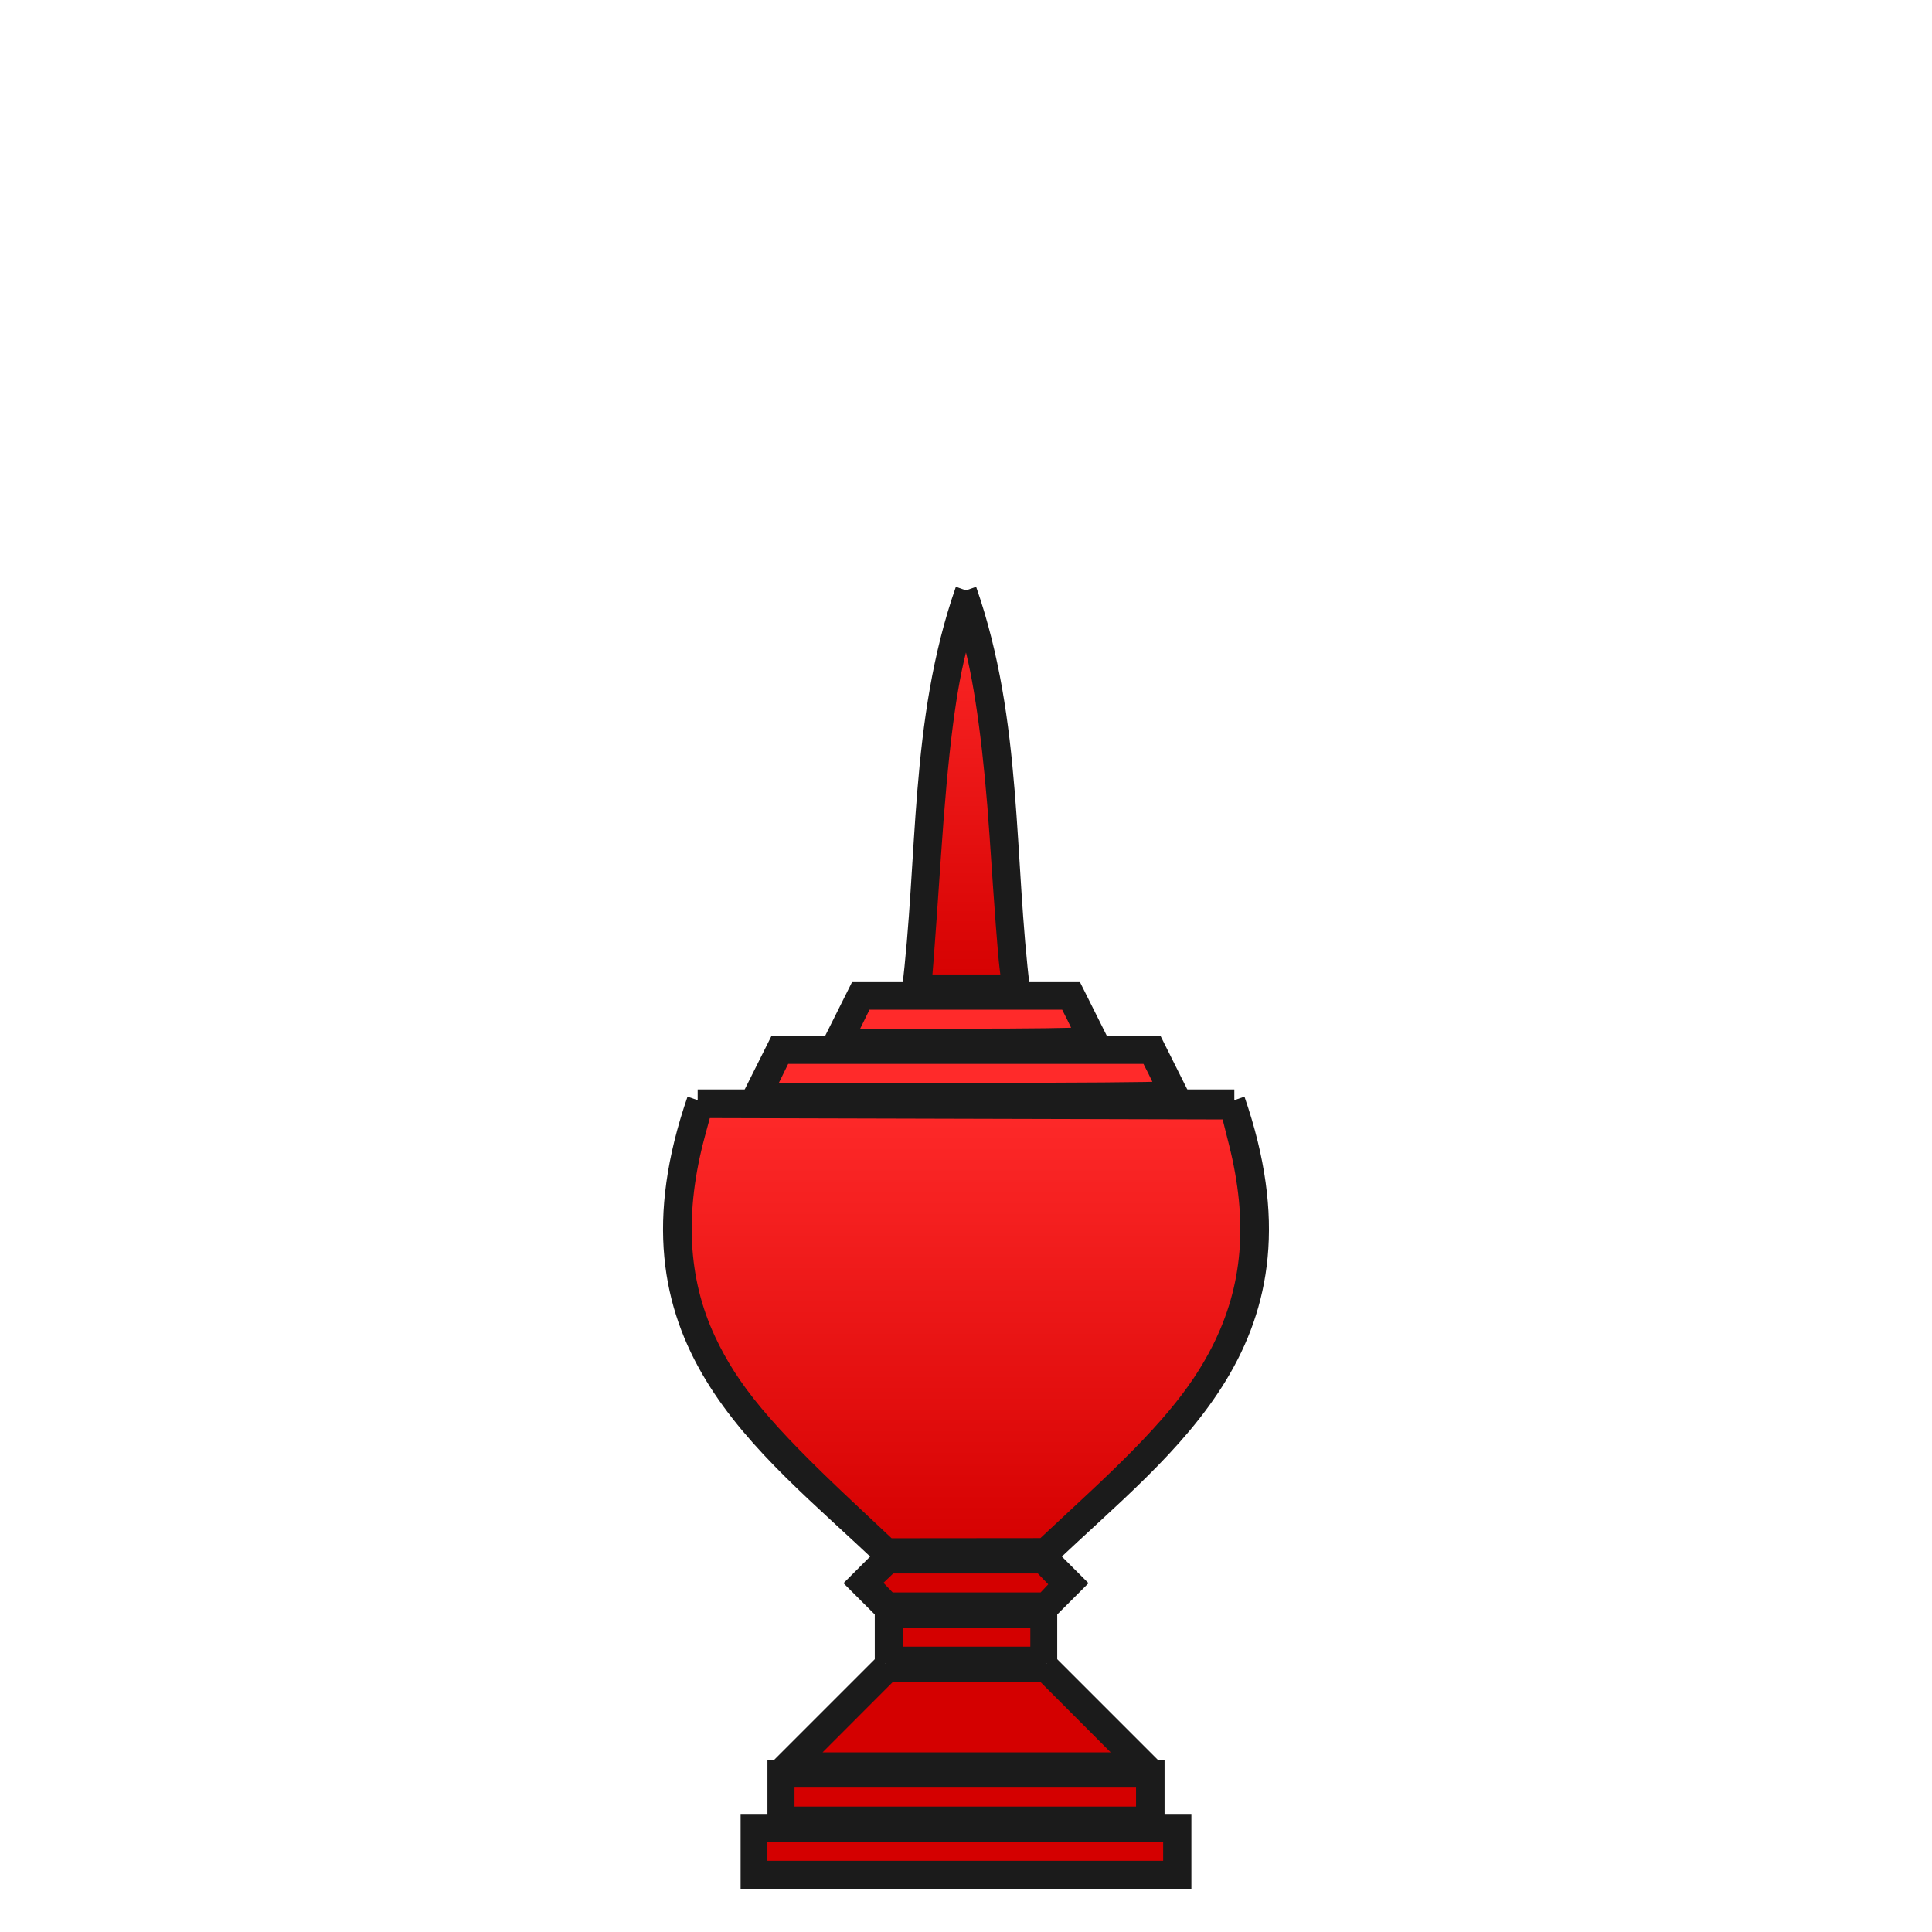
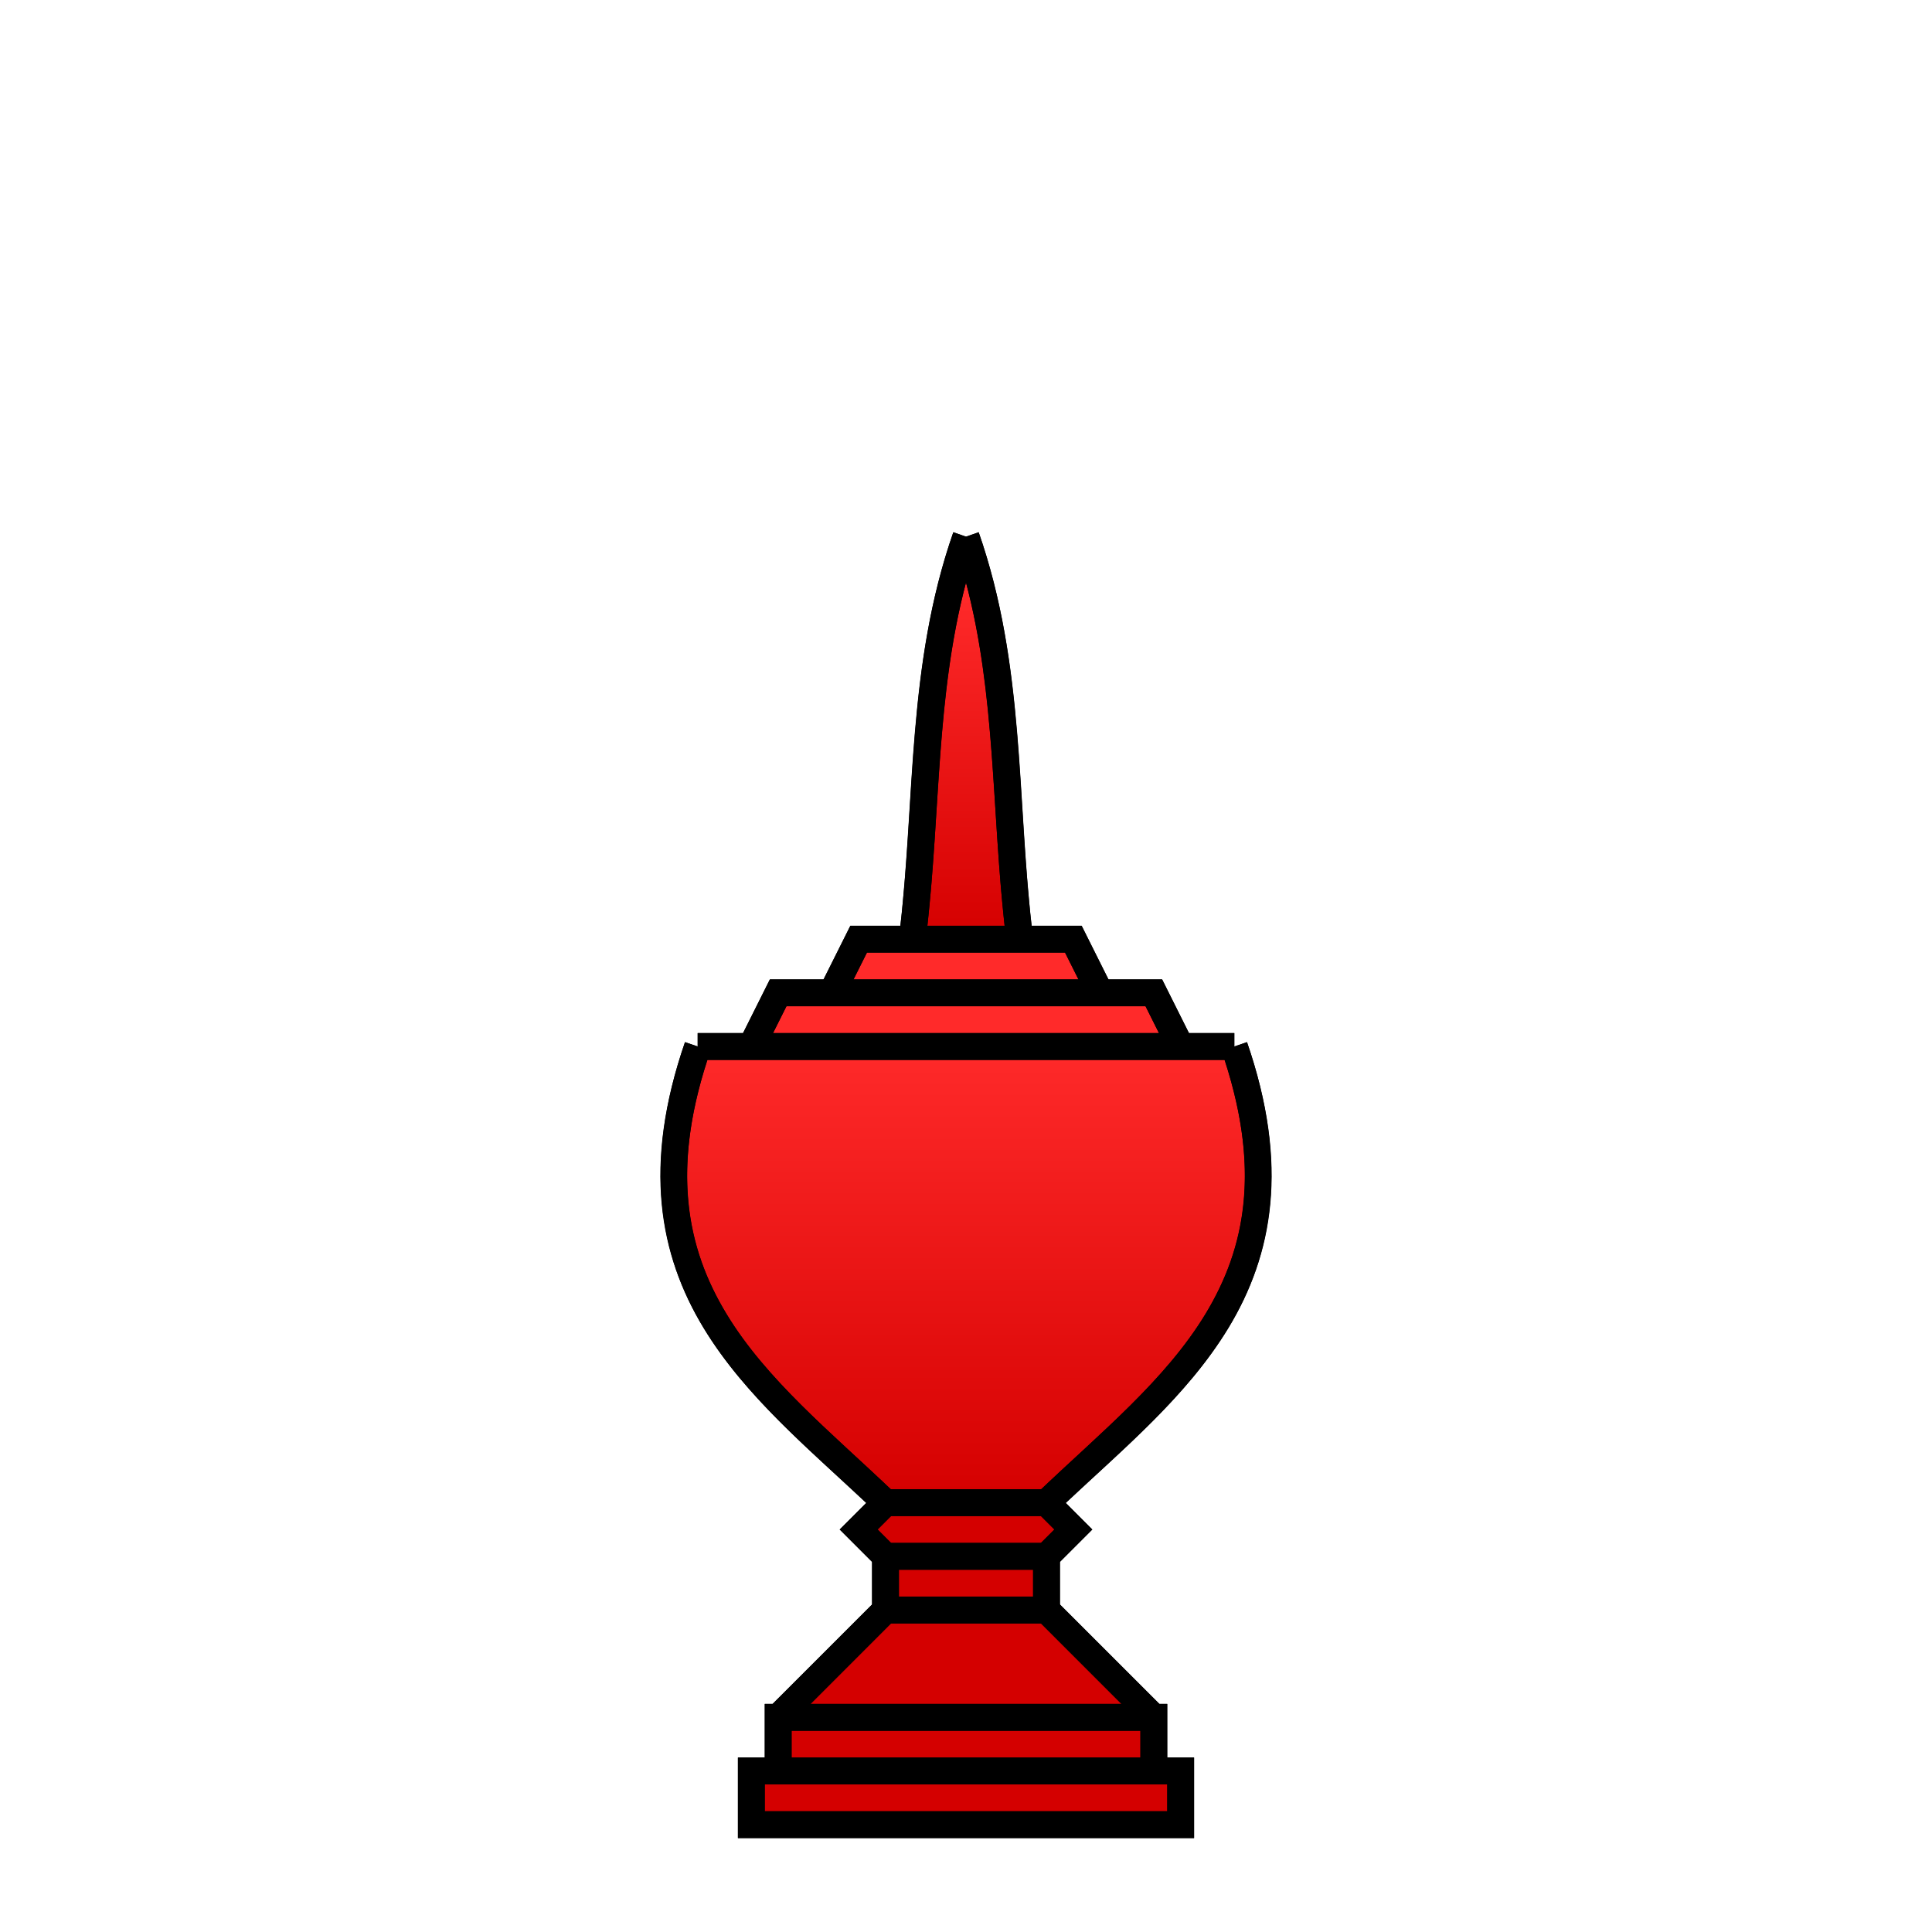
<svg xmlns="http://www.w3.org/2000/svg" xmlns:xlink="http://www.w3.org/1999/xlink" width="360" height="360" viewBox="0 0 95.25 95.25" version="1.1" id="svg8">
  <defs id="defs2">
-     <linearGradient id="linearGradient2455">
-       <stop style="stop-color:#ff2a2a;stop-opacity:1" offset="0" id="stop2451" />
-       <stop style="stop-color:#d40000;stop-opacity:1" offset="1" id="stop2453" />
+     <linearGradient id="linearGradient3453">
+       <stop style="stop-color:#ff2a2a;stop-opacity:1" offset="0" id="stop3449" />
+       <stop style="stop-color:#d40000;stop-opacity:1" offset="1" id="stop3451" />
    </linearGradient>
-     <linearGradient id="linearGradient2447">
-       <stop style="stop-color:#ff2a2a;stop-opacity:1" offset="0" id="stop2443" />
-       <stop style="stop-color:#d40000;stop-opacity:1" offset="1" id="stop2445" />
+     <linearGradient id="linearGradient3445">
+       <stop style="stop-color:#ff2a2a;stop-opacity:1" offset="0" id="stop3441" />
+       <stop style="stop-color:#d40000;stop-opacity:1" offset="1" id="stop3443" />
    </linearGradient>
-     <linearGradient xlink:href="#linearGradient2447" id="linearGradient2449" x1="180" y1="205" x2="180" y2="290" gradientUnits="userSpaceOnUse" />
-     <linearGradient xlink:href="#linearGradient2455" id="linearGradient2457" x1="180" y1="110" x2="180" y2="185" gradientUnits="userSpaceOnUse" />
+     <linearGradient xlink:href="#linearGradient3445" id="linearGradient3447" x1="180" y1="195" x2="180" y2="280" gradientUnits="userSpaceOnUse" />
+     <linearGradient xlink:href="#linearGradient3453" id="linearGradient3455" x1="180" y1="110" x2="180" y2="175" gradientUnits="userSpaceOnUse" />
  </defs>
-   <g id="layer1" transform="translate(0,-201.75)">
-     <path style="fill:none;stroke:#1b1b1b;stroke-width:1.058;stroke-miterlimit:4;stroke-dasharray:none;stroke-opacity:1" d="m 43.656,283.771 h 3.969" id="path13060" />
-     <path style="fill:none;stroke:#1b1b1b;stroke-width:1.058;stroke-miterlimit:4;stroke-dasharray:none;stroke-opacity:1" d="m 43.656,283.771 v -2.646 h 3.969" id="path13066" />
-     <path style="fill:none;stroke:#1b1b1b;stroke-width:1.058;stroke-miterlimit:4;stroke-dasharray:none;stroke-opacity:1" d="m 43.656,281.125 -1.323,-1.323 1.323,-1.323 h 3.969" id="path13068" />
-     <path style="fill:none;stroke:#1b1b1b;stroke-width:1.058;stroke-miterlimit:4;stroke-dasharray:none;stroke-opacity:1" d="m 43.656,278.479 c -5.998,-5.741 -13.337,-10.673 -9.26,-22.49" id="path13076" />
-     <path style="fill:none;stroke:#1b1b1b;stroke-width:1.058;stroke-miterlimit:4;stroke-dasharray:none;stroke-opacity:1" d="M 34.396,255.99 H 47.625" id="path13078" />
-     <path style="fill:none;stroke:#1b1b1b;stroke-width:1.058;stroke-miterlimit:4;stroke-dasharray:none;stroke-opacity:1" d="m 37.042,255.99 1.323,-2.646 h 9.26" id="path13088" />
-     <path style="fill:none;stroke:#1b1b1b;stroke-width:1.058;stroke-miterlimit:4;stroke-dasharray:none;stroke-opacity:1" d="m 41.01,253.344 1.323,-2.646 h 5.292" id="path13090" />
-     <path style="fill:none;stroke:#1b1b1b;stroke-width:1.058;stroke-miterlimit:4;stroke-dasharray:none;stroke-opacity:1" d="m 47.625,230.854 c -2.282,6.528 -1.819,13.226 -2.646,19.844" id="path13092" />
-     <path style="fill:none;stroke:#1b1b1b;stroke-width:1.058;stroke-miterlimit:4;stroke-dasharray:none;stroke-opacity:1" d="M 47.625,294.354 H 37.042 v -2.646 h 10.583" id="path13139" />
-     <path style="fill:none;stroke:#1b1b1b;stroke-width:1.058;stroke-miterlimit:4;stroke-dasharray:none;stroke-opacity:1" d="m 38.365,291.708 v -2.646 h 9.26" id="path13141" />
-     <path style="fill:none;stroke:#1b1b1b;stroke-width:1.058;stroke-miterlimit:4;stroke-dasharray:none;stroke-opacity:1" d="m 43.656,283.771 -5.292,5.292" id="path13299" />
-     <path style="fill:none;stroke:#1b1b1b;stroke-width:1.058;stroke-miterlimit:4;stroke-dasharray:none;stroke-opacity:1" d="m 51.594,283.771 h -3.969" id="path13060-4" />
-     <path style="fill:none;stroke:#1b1b1b;stroke-width:1.058;stroke-miterlimit:4;stroke-dasharray:none;stroke-opacity:1" d="m 51.594,283.771 v -2.646 h -3.969" id="path13066-7" />
-     <path style="fill:none;stroke:#1b1b1b;stroke-width:1.058;stroke-miterlimit:4;stroke-dasharray:none;stroke-opacity:1" d="m 51.594,281.125 1.323,-1.323 -1.323,-1.323 h -3.969" id="path13068-8" />
-     <path style="fill:none;stroke:#1b1b1b;stroke-width:1.058;stroke-miterlimit:4;stroke-dasharray:none;stroke-opacity:1" d="m 51.594,278.479 c 5.998,-5.741 13.337,-10.673 9.26,-22.49" id="path13076-4" />
-     <path style="fill:none;stroke:#1b1b1b;stroke-width:1.058;stroke-miterlimit:4;stroke-dasharray:none;stroke-opacity:1" d="M 60.854,255.99 H 47.625" id="path13078-5" />
-     <path style="fill:none;stroke:#1b1b1b;stroke-width:1.058;stroke-miterlimit:4;stroke-dasharray:none;stroke-opacity:1" d="m 58.208,255.99 -1.323,-2.646 h -9.26" id="path13088-0" />
-     <path style="fill:none;stroke:#1b1b1b;stroke-width:1.058;stroke-miterlimit:4;stroke-dasharray:none;stroke-opacity:1" d="m 54.24,253.344 -1.323,-2.646 h -5.292" id="path13090-3" />
-     <path style="fill:none;stroke:#1b1b1b;stroke-width:1.058;stroke-miterlimit:4;stroke-dasharray:none;stroke-opacity:1" d="m 47.625,230.854 c 2.282,6.528 1.819,13.226 2.646,19.844" id="path13092-6" />
-     <path style="fill:none;stroke:#1b1b1b;stroke-width:1.058;stroke-miterlimit:4;stroke-dasharray:none;stroke-opacity:1" d="m 47.625,294.354 h 10.583 v -2.646 H 47.625" id="path13139-1" />
-     <path style="fill:none;stroke:#1b1b1b;stroke-width:1.058;stroke-miterlimit:4;stroke-dasharray:none;stroke-opacity:1" d="m 56.885,291.708 v -2.646 H 47.625" id="path13141-0" />
-     <path style="fill:none;stroke:#1b1b1b;stroke-width:1.058;stroke-miterlimit:4;stroke-dasharray:none;stroke-opacity:1" d="m 51.594,283.771 5.292,5.292" id="path13299-6" />
-     <path style="fill:url(#linearGradient2449);stroke:#1b1b1b;stroke-width:2.02;stroke-miterlimit:4;stroke-dasharray:none;stroke-opacity:1;fill-opacity:1" d="m 158.027,280.395 c -15.238,-14.317 -21.401,-21.726 -25.698,-30.897 -5.185,-11.065 -5.836,-23.66 -1.964,-38.003 l 1.126,-4.169 48.558,0.129 48.558,0.129 1.376,5.47 c 3.656,14.534 2.649,26.727 -3.157,38.219 -4.19,8.293 -10.4,15.67 -23.382,27.776 l -9.182,8.563 -14.263,0.013 -14.263,0.013 z" id="path2421" transform="matrix(0.2645833,0,0,0.2645833,0,201.75)" />
-     <path style="fill:#ff2a2a;stroke:#1b1b1b;stroke-width:2.02;stroke-miterlimit:4;stroke-dasharray:none;stroke-opacity:1" d="m 144.874,200.007 1.362,-2.778 h 33.726 33.726 l 1.271,2.509 c 0.699,1.38 1.271,2.63 1.271,2.778 0,0.148 -16.362,0.269 -36.36,0.269 h -36.36 z" id="path2423" transform="matrix(0.2645833,0,0,0.2645833,0,201.75)" />
-     <path style="fill:#ff2a2a;stroke:#1b1b1b;stroke-width:2.02;stroke-miterlimit:4;stroke-dasharray:none;stroke-opacity:1" d="m 160.026,189.905 1.362,-2.778 h 18.574 18.574 l 1.271,2.509 c 0.699,1.38 1.271,2.63 1.271,2.778 0,0.148 -9.543,0.269 -21.208,0.269 h -21.208 z" id="path2425" transform="matrix(0.2645833,0,0,0.2645833,0,201.75)" />
-     <path style="fill:url(#linearGradient2457);stroke:#1b1b1b;stroke-width:2.02;stroke-miterlimit:4;stroke-dasharray:none;stroke-opacity:1;fill-opacity:1" d="m 172.969,178.667 c 0.176,-2.153 0.782,-10.733 1.347,-19.067 1.35,-19.91 2.858,-31.715 5.07,-39.667 l 0.627,-2.254 0.674,2.525 c 2.001,7.492 3.692,20.259 4.718,35.608 0.917,13.722 1.529,21.83 1.839,24.37 l 0.293,2.399 h -7.444 -7.444 z" id="path2429" transform="matrix(0.2645833,0,0,0.2645833,0,201.75)" />
-     <path style="fill:#d40000;stroke:#1b1b1b;stroke-width:2.02;stroke-miterlimit:4;stroke-dasharray:none;stroke-opacity:1" d="m 164.553,296.32 -1.359,-1.419 1.419,-1.359 1.419,-1.359 h 13.894 13.894 l 1.448,1.512 1.448,1.512 -1.189,1.266 -1.189,1.266 H 180.125 165.912 Z" id="path2431" transform="matrix(0.2645833,0,0,0.2645833,0,201.75)" />
-     <path style="fill:#d40000;stroke:#1b1b1b;stroke-width:2.02;stroke-miterlimit:4;stroke-dasharray:none;stroke-opacity:1" d="m 167.239,305.063 v -2.778 h 12.879 12.879 v 2.778 2.778 H 180.118 167.239 Z" id="path2433" transform="matrix(0.2645833,0,0,0.2645833,0,201.75)" />
-     <path style="fill:#d40000;stroke:#1b1b1b;stroke-width:2.02;stroke-miterlimit:4;stroke-dasharray:none;stroke-opacity:1" d="m 158.4,319.962 7.564,-7.576 h 14.155 14.155 l 7.564,7.576 7.564,7.576 h -29.282 -29.282 z" id="path2435" transform="matrix(0.2645833,0,0,0.2645833,0,201.75)" />
-     <path style="fill:#d40000;stroke:#1b1b1b;stroke-width:2.02;stroke-miterlimit:4;stroke-dasharray:none;stroke-opacity:1" d="m 147.036,334.862 v -2.778 h 32.83 32.83 v 2.778 2.778 H 179.866 147.036 Z" id="path2439" transform="matrix(0.2645833,0,0,0.2645833,0,201.75)" />
-     <path style="fill:#d40000;stroke:#1b1b1b;stroke-width:2.02;stroke-miterlimit:4;stroke-dasharray:none;stroke-opacity:1" d="m 141.985,344.964 v -2.778 h 37.881 37.881 v 2.778 2.778 H 179.866 141.985 Z" id="path2441" transform="matrix(0.2645833,0,0,0.2645833,0,201.75)" />
+   <g id="layer6" style="display:inline">
+     <path style="color:#000000;font-style:normal;font-variant:normal;font-weight:normal;font-stretch:normal;font-size:medium;line-height:normal;font-family:sans-serif;font-variant-ligatures:normal;font-variant-position:normal;font-variant-caps:normal;font-variant-numeric:normal;font-variant-alternates:normal;font-feature-settings:normal;text-indent:0;text-align:start;text-decoration:none;text-decoration-line:none;text-decoration-style:solid;text-decoration-color:#000000;letter-spacing:normal;word-spacing:normal;text-transform:none;writing-mode:lr-tb;direction:ltr;text-orientation:mixed;dominant-baseline:auto;baseline-shift:baseline;text-anchor:start;white-space:normal;shape-padding:0;clip-rule:nonzero;display:inline;overflow:visible;visibility:visible;opacity:1;isolation:auto;mix-blend-mode:normal;color-interpolation:sRGB;color-interpolation-filters:linearRGB;solid-color:#000000;solid-opacity:1;vector-effect:none;fill:#000000;fill-opacity:1;fill-rule:nonzero;stroke:none;stroke-width:5;stroke-linecap:butt;stroke-linejoin:miter;stroke-miterlimit:4;stroke-dasharray:none;stroke-dashoffset:0;stroke-opacity:1;color-rendering:auto;image-rendering:auto;shape-rendering:auto;text-rendering:auto;enable-background:accumulate" d="M 177.639,99.176 C 169.063,123.705 170.492,148.488 167.766,172.5 h -9.312 l -5,10.002 h -10 l -4.998,9.996 h -8.453 V 195 l -2.361,-0.812 c -7.89,22.868 -4.72,39.738 3.439,53.217 7.714,12.744 19.573,22.539 30.332,32.65 L 156.467,285 l 6.031,6.031 v 7.943 l -18.537,18.527 H 142.5 v 9.996 h -4.998 v 15 H 180 222.498 v -15 H 217.5 v -9.996 h -1.461 l -18.537,-18.527 v -7.943 L 203.533,285 l -4.945,-4.945 c 10.759,-10.111 22.618,-19.906 30.332,-32.65 8.159,-13.478 11.329,-30.348 3.439,-53.217 L 229.998,195 v -2.502 h -8.453 l -4.998,-9.996 h -10 l -5,-10.002 h -9.312 c -2.726,-24.012 -1.298,-48.795 -9.873,-73.324 L 180,100 Z" id="path3360" transform="scale(0.2645833)" />
+   </g>
+   <g id="layer7">
+     <path style="display:inline;color:#000000;font-style:normal;font-variant:normal;font-weight:normal;font-stretch:normal;font-size:medium;line-height:normal;font-family:sans-serif;font-variant-ligatures:normal;font-variant-position:normal;font-variant-caps:normal;font-variant-numeric:normal;font-variant-alternates:normal;font-feature-settings:normal;text-indent:0;text-align:start;text-decoration:none;text-decoration-line:none;text-decoration-style:solid;text-decoration-color:#000000;letter-spacing:normal;word-spacing:normal;text-transform:none;writing-mode:lr-tb;direction:ltr;text-orientation:mixed;dominant-baseline:auto;baseline-shift:baseline;text-anchor:start;white-space:normal;shape-padding:0;clip-rule:nonzero;overflow:visible;visibility:visible;opacity:1;isolation:auto;mix-blend-mode:normal;color-interpolation:sRGB;color-interpolation-filters:linearRGB;solid-color:#000000;solid-opacity:1;vector-effect:none;fill:url(#linearGradient3455);fill-opacity:1;fill-rule:nonzero;stroke:none;stroke-width:5;stroke-linecap:butt;stroke-linejoin:miter;stroke-miterlimit:4;stroke-dasharray:none;stroke-dashoffset:0;stroke-opacity:1;color-rendering:auto;image-rendering:auto;shape-rendering:auto;text-rendering:auto;enable-background:accumulate" d="m 180,108.568 c 5.502,20.788 4.783,42.259 7.201,63.932 H 180 172.799 c 2.419,-21.673 1.699,-43.144 7.201,-63.932 z" id="path3358" transform="scale(0.2645833)" />
+     <path style="display:inline;color:#000000;font-style:normal;font-variant:normal;font-weight:normal;font-stretch:normal;font-size:medium;line-height:normal;font-family:sans-serif;font-variant-ligatures:normal;font-variant-position:normal;font-variant-caps:normal;font-variant-numeric:normal;font-variant-alternates:normal;font-feature-settings:normal;text-indent:0;text-align:start;text-decoration:none;text-decoration-line:none;text-decoration-style:solid;text-decoration-color:#000000;letter-spacing:normal;word-spacing:normal;text-transform:none;writing-mode:lr-tb;direction:ltr;text-orientation:mixed;dominant-baseline:auto;baseline-shift:baseline;text-anchor:start;white-space:normal;shape-padding:0;clip-rule:nonzero;overflow:visible;visibility:visible;opacity:1;isolation:auto;mix-blend-mode:normal;color-interpolation:sRGB;color-interpolation-filters:linearRGB;solid-color:#000000;solid-opacity:1;vector-effect:none;fill:#ff2a2a;fill-opacity:1;fill-rule:nonzero;stroke:none;stroke-width:5;stroke-linecap:butt;stroke-linejoin:miter;stroke-miterlimit:4;stroke-dasharray:none;stroke-dashoffset:0;stroke-opacity:1;color-rendering:auto;image-rendering:auto;shape-rendering:auto;text-rendering:auto;enable-background:accumulate" d="M 161.545,177.498 H 180 198.455 l 2.502,5.004 H 180 159.043 Z" id="path3356" transform="scale(0.2645833)" />
+     <path style="display:inline;color:#000000;font-style:normal;font-variant:normal;font-weight:normal;font-stretch:normal;font-size:medium;line-height:normal;font-family:sans-serif;font-variant-ligatures:normal;font-variant-position:normal;font-variant-caps:normal;font-variant-numeric:normal;font-variant-alternates:normal;font-feature-settings:normal;text-indent:0;text-align:start;text-decoration:none;text-decoration-line:none;text-decoration-style:solid;text-decoration-color:#000000;letter-spacing:normal;word-spacing:normal;text-transform:none;writing-mode:lr-tb;direction:ltr;text-orientation:mixed;dominant-baseline:auto;baseline-shift:baseline;text-anchor:start;white-space:normal;shape-padding:0;clip-rule:nonzero;overflow:visible;visibility:visible;opacity:1;isolation:auto;mix-blend-mode:normal;color-interpolation:sRGB;color-interpolation-filters:linearRGB;solid-color:#000000;solid-opacity:1;vector-effect:none;fill:#ff2a2a;fill-opacity:1;fill-rule:nonzero;stroke:none;stroke-width:5;stroke-linecap:butt;stroke-linejoin:miter;stroke-miterlimit:4;stroke-dasharray:none;stroke-dashoffset:0;stroke-opacity:1;color-rendering:auto;image-rendering:auto;shape-rendering:auto;text-rendering:auto;enable-background:accumulate" d="M 146.545,187.5 H 180 213.455 l 2.5,4.998 H 180 144.045 Z" id="path3354" transform="scale(0.2645833)" />
+     <path style="display:inline;color:#000000;font-style:normal;font-variant:normal;font-weight:normal;font-stretch:normal;font-size:medium;line-height:normal;font-family:sans-serif;font-variant-ligatures:normal;font-variant-position:normal;font-variant-caps:normal;font-variant-numeric:normal;font-variant-alternates:normal;font-feature-settings:normal;text-indent:0;text-align:start;text-decoration:none;text-decoration-line:none;text-decoration-style:solid;text-decoration-color:#000000;letter-spacing:normal;word-spacing:normal;text-transform:none;writing-mode:lr-tb;direction:ltr;text-orientation:mixed;dominant-baseline:auto;baseline-shift:baseline;text-anchor:start;white-space:normal;shape-padding:0;clip-rule:nonzero;overflow:visible;visibility:visible;opacity:1;isolation:auto;mix-blend-mode:normal;color-interpolation:sRGB;color-interpolation-filters:linearRGB;solid-color:#000000;solid-opacity:1;vector-effect:none;fill:url(#linearGradient3447);fill-opacity:1;fill-rule:nonzero;stroke:none;stroke-width:5;stroke-linecap:butt;stroke-linejoin:miter;stroke-miterlimit:4;stroke-dasharray:none;stroke-dashoffset:0;stroke-opacity:1;color-rendering:auto;image-rendering:auto;shape-rendering:auto;text-rendering:auto;enable-background:accumulate" d="M 131.822,197.502 H 180 228.178 c 6.784,20.86 3.788,35.206 -3.539,47.311 -7.365,12.167 -19.391,22.005 -30.629,32.688 H 180 165.99 c -11.238,-10.683 -23.264,-20.52 -30.629,-32.688 -7.327,-12.104 -10.324,-26.451 -3.539,-47.311 z" id="path3352" transform="scale(0.2645833)" />
+     <path style="display:inline;color:#000000;font-style:normal;font-variant:normal;font-weight:normal;font-stretch:normal;font-size:medium;line-height:normal;font-family:sans-serif;font-variant-ligatures:normal;font-variant-position:normal;font-variant-caps:normal;font-variant-numeric:normal;font-variant-alternates:normal;font-feature-settings:normal;text-indent:0;text-align:start;text-decoration:none;text-decoration-line:none;text-decoration-style:solid;text-decoration-color:#000000;letter-spacing:normal;word-spacing:normal;text-transform:none;writing-mode:lr-tb;direction:ltr;text-orientation:mixed;dominant-baseline:auto;baseline-shift:baseline;text-anchor:start;white-space:normal;shape-padding:0;clip-rule:nonzero;overflow:visible;visibility:visible;opacity:1;isolation:auto;mix-blend-mode:normal;color-interpolation:sRGB;color-interpolation-filters:linearRGB;solid-color:#000000;solid-opacity:1;vector-effect:none;fill:#d40000;fill-opacity:1;fill-rule:nonzero;stroke:none;stroke-width:5;stroke-linecap:butt;stroke-linejoin:miter;stroke-miterlimit:4;stroke-dasharray:none;stroke-dashoffset:0;stroke-opacity:1;color-rendering:auto;image-rendering:auto;shape-rendering:auto;text-rendering:auto;enable-background:accumulate" d="M 166.033,282.498 H 180 193.967 L 196.469,285 193.967,287.502 H 180 166.033 L 163.531,285 Z" id="path3350" transform="scale(0.2645833)" />
+     <path style="display:inline;color:#000000;font-style:normal;font-variant:normal;font-weight:normal;font-stretch:normal;font-size:medium;line-height:normal;font-family:sans-serif;font-variant-ligatures:normal;font-variant-position:normal;font-variant-caps:normal;font-variant-numeric:normal;font-variant-alternates:normal;font-feature-settings:normal;text-indent:0;text-align:start;text-decoration:none;text-decoration-line:none;text-decoration-style:solid;text-decoration-color:#000000;letter-spacing:normal;word-spacing:normal;text-transform:none;writing-mode:lr-tb;direction:ltr;text-orientation:mixed;dominant-baseline:auto;baseline-shift:baseline;text-anchor:start;white-space:normal;shape-padding:0;clip-rule:nonzero;overflow:visible;visibility:visible;opacity:1;isolation:auto;mix-blend-mode:normal;color-interpolation:sRGB;color-interpolation-filters:linearRGB;solid-color:#000000;solid-opacity:1;vector-effect:none;fill:#d40000;fill-opacity:1;fill-rule:nonzero;stroke:none;stroke-width:5;stroke-linecap:butt;stroke-linejoin:miter;stroke-miterlimit:4;stroke-dasharray:none;stroke-dashoffset:0;stroke-opacity:1;color-rendering:auto;image-rendering:auto;shape-rendering:auto;text-rendering:auto;enable-background:accumulate" d="M 167.502,292.5 H 180 192.498 v 4.998 H 180 167.502 Z" id="path3348" transform="scale(0.2645833)" />
+     <path style="display:inline;color:#000000;font-style:normal;font-variant:normal;font-weight:normal;font-stretch:normal;font-size:medium;line-height:normal;font-family:sans-serif;font-variant-ligatures:normal;font-variant-position:normal;font-variant-caps:normal;font-variant-numeric:normal;font-variant-alternates:normal;font-feature-settings:normal;text-indent:0;text-align:start;text-decoration:none;text-decoration-line:none;text-decoration-style:solid;text-decoration-color:#000000;letter-spacing:normal;word-spacing:normal;text-transform:none;writing-mode:lr-tb;direction:ltr;text-orientation:mixed;dominant-baseline:auto;baseline-shift:baseline;text-anchor:start;white-space:normal;shape-padding:0;clip-rule:nonzero;overflow:visible;visibility:visible;opacity:1;isolation:auto;mix-blend-mode:normal;color-interpolation:sRGB;color-interpolation-filters:linearRGB;solid-color:#000000;solid-opacity:1;vector-effect:none;fill:#d40000;fill-opacity:1;fill-rule:nonzero;stroke:none;stroke-width:5;stroke-linecap:butt;stroke-linejoin:miter;stroke-miterlimit:4;stroke-dasharray:none;stroke-dashoffset:0;stroke-opacity:1;color-rendering:auto;image-rendering:auto;shape-rendering:auto;text-rendering:auto;enable-background:accumulate" d="M 166.025,302.502 H 180 193.975 l 14.992,15 H 180 151.033 Z" id="path3346" transform="scale(0.2645833)" />
+     <path style="display:inline;color:#000000;font-style:normal;font-variant:normal;font-weight:normal;font-stretch:normal;font-size:medium;line-height:normal;font-family:sans-serif;font-variant-ligatures:normal;font-variant-position:normal;font-variant-caps:normal;font-variant-numeric:normal;font-variant-alternates:normal;font-feature-settings:normal;text-indent:0;text-align:start;text-decoration:none;text-decoration-line:none;text-decoration-style:solid;text-decoration-color:#000000;letter-spacing:normal;word-spacing:normal;text-transform:none;writing-mode:lr-tb;direction:ltr;text-orientation:mixed;dominant-baseline:auto;baseline-shift:baseline;text-anchor:start;white-space:normal;shape-padding:0;clip-rule:nonzero;overflow:visible;visibility:visible;opacity:1;isolation:auto;mix-blend-mode:normal;color-interpolation:sRGB;color-interpolation-filters:linearRGB;solid-color:#000000;solid-opacity:1;vector-effect:none;fill:#d40000;fill-opacity:1;fill-rule:nonzero;stroke:none;stroke-width:5;stroke-linecap:butt;stroke-linejoin:miter;stroke-miterlimit:4;stroke-dasharray:none;stroke-dashoffset:0;stroke-opacity:1;color-rendering:auto;image-rendering:auto;shape-rendering:auto;text-rendering:auto;enable-background:accumulate" d="M 147.498,322.5 H 180 212.502 v 4.998 H 180 147.498 Z" id="path3344" transform="scale(0.2645833)" />
+     <path style="display:inline;color:#000000;font-style:normal;font-variant:normal;font-weight:normal;font-stretch:normal;font-size:medium;line-height:normal;font-family:sans-serif;font-variant-ligatures:normal;font-variant-position:normal;font-variant-caps:normal;font-variant-numeric:normal;font-variant-alternates:normal;font-feature-settings:normal;text-indent:0;text-align:start;text-decoration:none;text-decoration-line:none;text-decoration-style:solid;text-decoration-color:#000000;letter-spacing:normal;word-spacing:normal;text-transform:none;writing-mode:lr-tb;direction:ltr;text-orientation:mixed;dominant-baseline:auto;baseline-shift:baseline;text-anchor:start;white-space:normal;shape-padding:0;clip-rule:nonzero;overflow:visible;visibility:visible;opacity:1;isolation:auto;mix-blend-mode:normal;color-interpolation:sRGB;color-interpolation-filters:linearRGB;solid-color:#000000;solid-opacity:1;vector-effect:none;fill:#d40000;fill-opacity:1;fill-rule:nonzero;stroke:none;stroke-width:5;stroke-linecap:butt;stroke-linejoin:miter;stroke-miterlimit:4;stroke-dasharray:none;stroke-dashoffset:0;stroke-opacity:1;color-rendering:auto;image-rendering:auto;shape-rendering:auto;text-rendering:auto;enable-background:accumulate" d="M 142.5,332.502 H 180 217.5 V 337.5 H 180 142.5 Z" id="path3253" transform="scale(0.2645833)" />
+   </g>
+   <g id="layer1" transform="translate(0,-201.75)" style="display:inline">
+     <path style="fill:none;stroke:#000000;stroke-width:1.323;stroke-miterlimit:4;stroke-dasharray:none;stroke-opacity:1" d="m 43.656,281.125 h 3.969" id="path13060" />
+     <path style="fill:none;stroke:#000000;stroke-width:1.323;stroke-miterlimit:4;stroke-dasharray:none;stroke-opacity:1" d="m 43.656,281.125 v -2.646 h 3.969" id="path13066" />
+     <path style="fill:none;stroke:#000000;stroke-width:1.323;stroke-miterlimit:4;stroke-dasharray:none;stroke-opacity:1" d="m 43.656,278.479 -1.323,-1.323 1.323,-1.323 h 3.969" id="path13068" />
+     <path style="fill:none;stroke:#000000;stroke-width:1.323;stroke-miterlimit:4;stroke-dasharray:none;stroke-opacity:1" d="m 43.656,275.833 c -5.998,-5.741 -13.337,-10.673 -9.26,-22.49" id="path13076" />
+     <path style="fill:none;stroke:#000000;stroke-width:1.323;stroke-miterlimit:4;stroke-dasharray:none;stroke-opacity:1" d="M 34.396,253.344 H 47.625" id="path13078" />
+     <path style="fill:none;stroke:#000000;stroke-width:1.323;stroke-miterlimit:4;stroke-dasharray:none;stroke-opacity:1" d="m 37.042,253.344 1.323,-2.646 h 9.26" id="path13088" />
+     <path style="fill:none;stroke:#000000;stroke-width:1.323;stroke-miterlimit:4;stroke-dasharray:none;stroke-opacity:1" d="m 41.01,250.698 1.323,-2.646 h 5.292" id="path13090" />
+     <path style="fill:none;stroke:#000000;stroke-width:1.323;stroke-miterlimit:4;stroke-dasharray:none;stroke-opacity:1" d="m 47.625,228.208 c -2.282,6.528 -1.819,13.226 -2.646,19.844" id="path13092" />
+     <path style="fill:none;stroke:#000000;stroke-width:1.323;stroke-miterlimit:4;stroke-dasharray:none;stroke-opacity:1" d="M 47.625,291.708 H 37.042 v -2.646 H 47.625" id="path13139" />
+     <path style="fill:none;stroke:#000000;stroke-width:1.323;stroke-miterlimit:4;stroke-dasharray:none;stroke-opacity:1" d="m 38.365,289.062 v -2.646 H 47.625" id="path13141" />
+     <path style="fill:none;stroke:#000000;stroke-width:1.323;stroke-miterlimit:4;stroke-dasharray:none;stroke-opacity:1" d="m 43.656,281.125 -5.292,5.292" id="path13299" />
+     <path style="fill:none;stroke:#000000;stroke-width:1.323;stroke-miterlimit:4;stroke-dasharray:none;stroke-opacity:1" d="m 51.594,281.125 h -3.969" id="path13060-4" />
+     <path style="fill:none;stroke:#000000;stroke-width:1.323;stroke-miterlimit:4;stroke-dasharray:none;stroke-opacity:1" d="m 51.594,281.125 v -2.646 h -3.969" id="path13066-7" />
+     <path style="fill:none;stroke:#000000;stroke-width:1.323;stroke-miterlimit:4;stroke-dasharray:none;stroke-opacity:1" d="m 51.594,278.479 1.323,-1.323 -1.323,-1.323 h -3.969" id="path13068-8" />
+     <path style="fill:none;stroke:#000000;stroke-width:1.323;stroke-miterlimit:4;stroke-dasharray:none;stroke-opacity:1" d="m 51.594,275.833 c 5.998,-5.741 13.337,-10.673 9.26,-22.49" id="path13076-4" />
+     <path style="fill:none;stroke:#000000;stroke-width:1.323;stroke-miterlimit:4;stroke-dasharray:none;stroke-opacity:1" d="M 60.854,253.344 H 47.625" id="path13078-5" />
+     <path style="fill:none;stroke:#000000;stroke-width:1.323;stroke-miterlimit:4;stroke-dasharray:none;stroke-opacity:1" d="m 58.208,253.344 -1.323,-2.646 h -9.26" id="path13088-0" />
+     <path style="fill:none;stroke:#000000;stroke-width:1.323;stroke-miterlimit:4;stroke-dasharray:none;stroke-opacity:1" d="m 54.24,250.698 -1.323,-2.646 h -5.292" id="path13090-3" />
+     <path style="fill:none;stroke:#000000;stroke-width:1.323;stroke-miterlimit:4;stroke-dasharray:none;stroke-opacity:1" d="m 47.625,228.208 c 2.282,6.528 1.819,13.226 2.646,19.844" id="path13092-6" />
+     <path style="fill:none;stroke:#000000;stroke-width:1.323;stroke-miterlimit:4;stroke-dasharray:none;stroke-opacity:1" d="m 47.625,291.708 h 10.583 v -2.646 H 47.625" id="path13139-1" />
+     <path style="fill:none;stroke:#000000;stroke-width:1.323;stroke-miterlimit:4;stroke-dasharray:none;stroke-opacity:1" d="m 56.885,289.062 v -2.646 h -9.26" id="path13141-0" />
+     <path style="fill:none;stroke:#000000;stroke-width:1.323;stroke-miterlimit:4;stroke-dasharray:none;stroke-opacity:1" d="m 51.594,281.125 5.292,5.292" id="path13299-6" />
  </g>
</svg>
